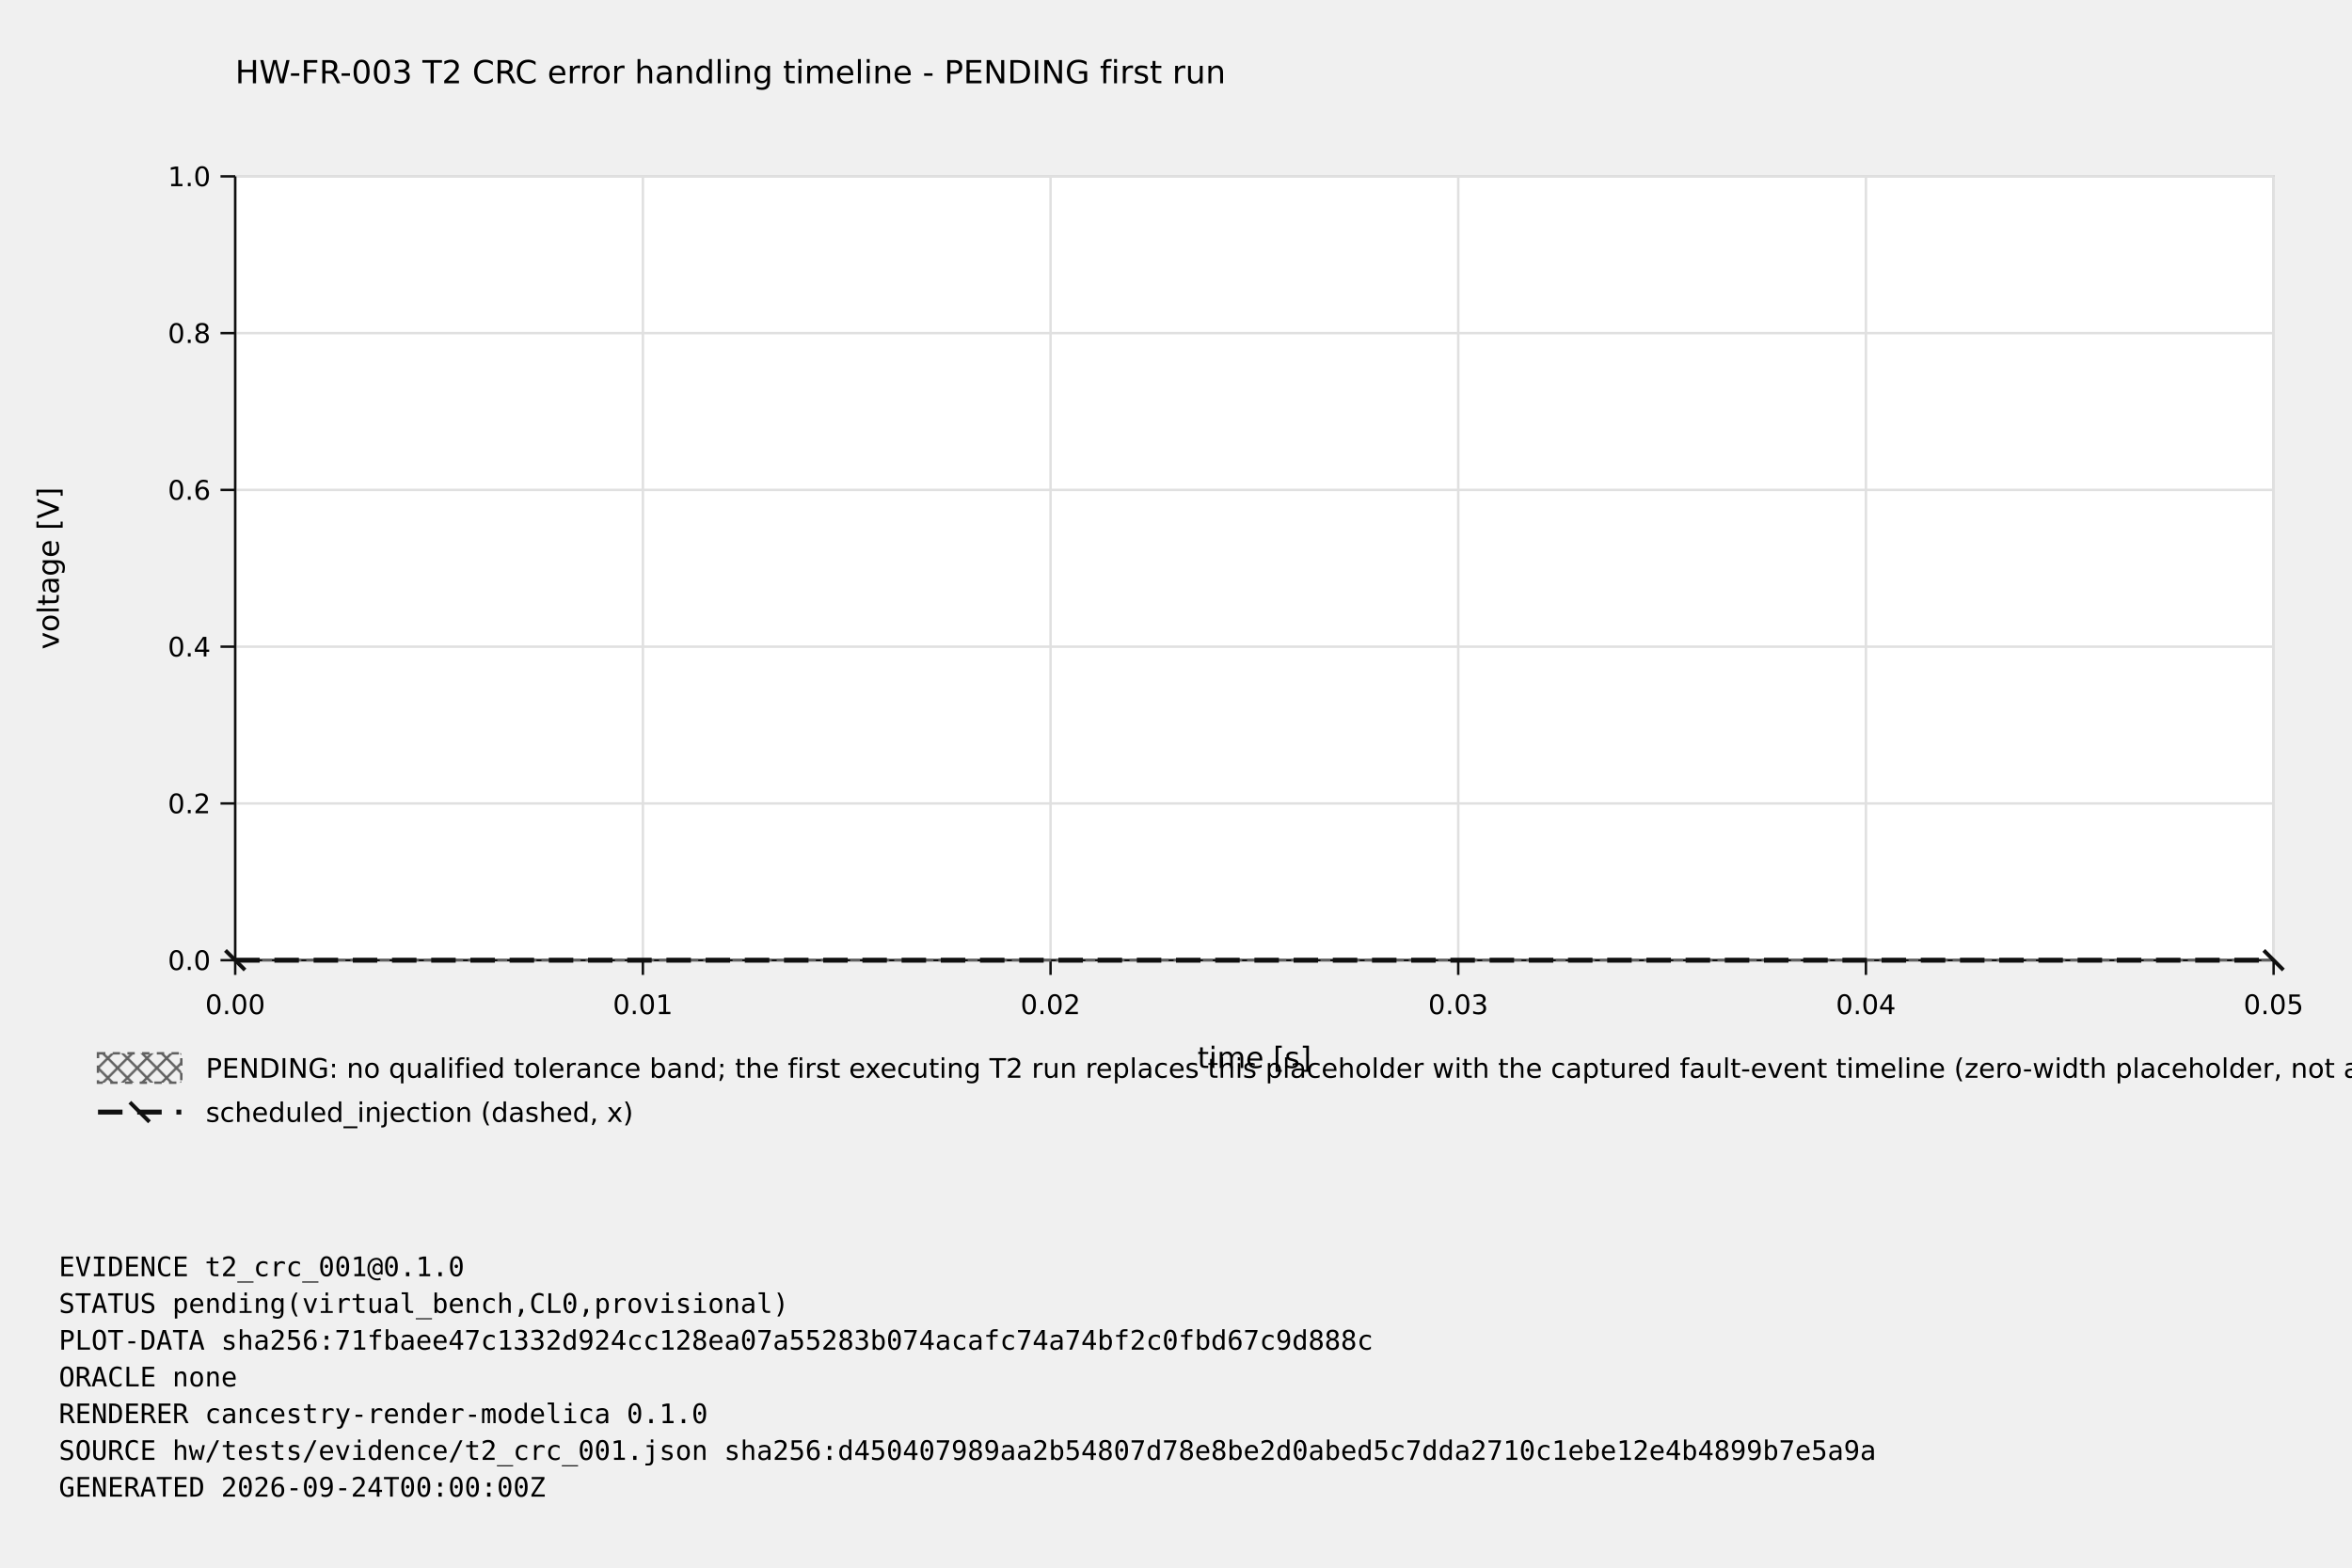
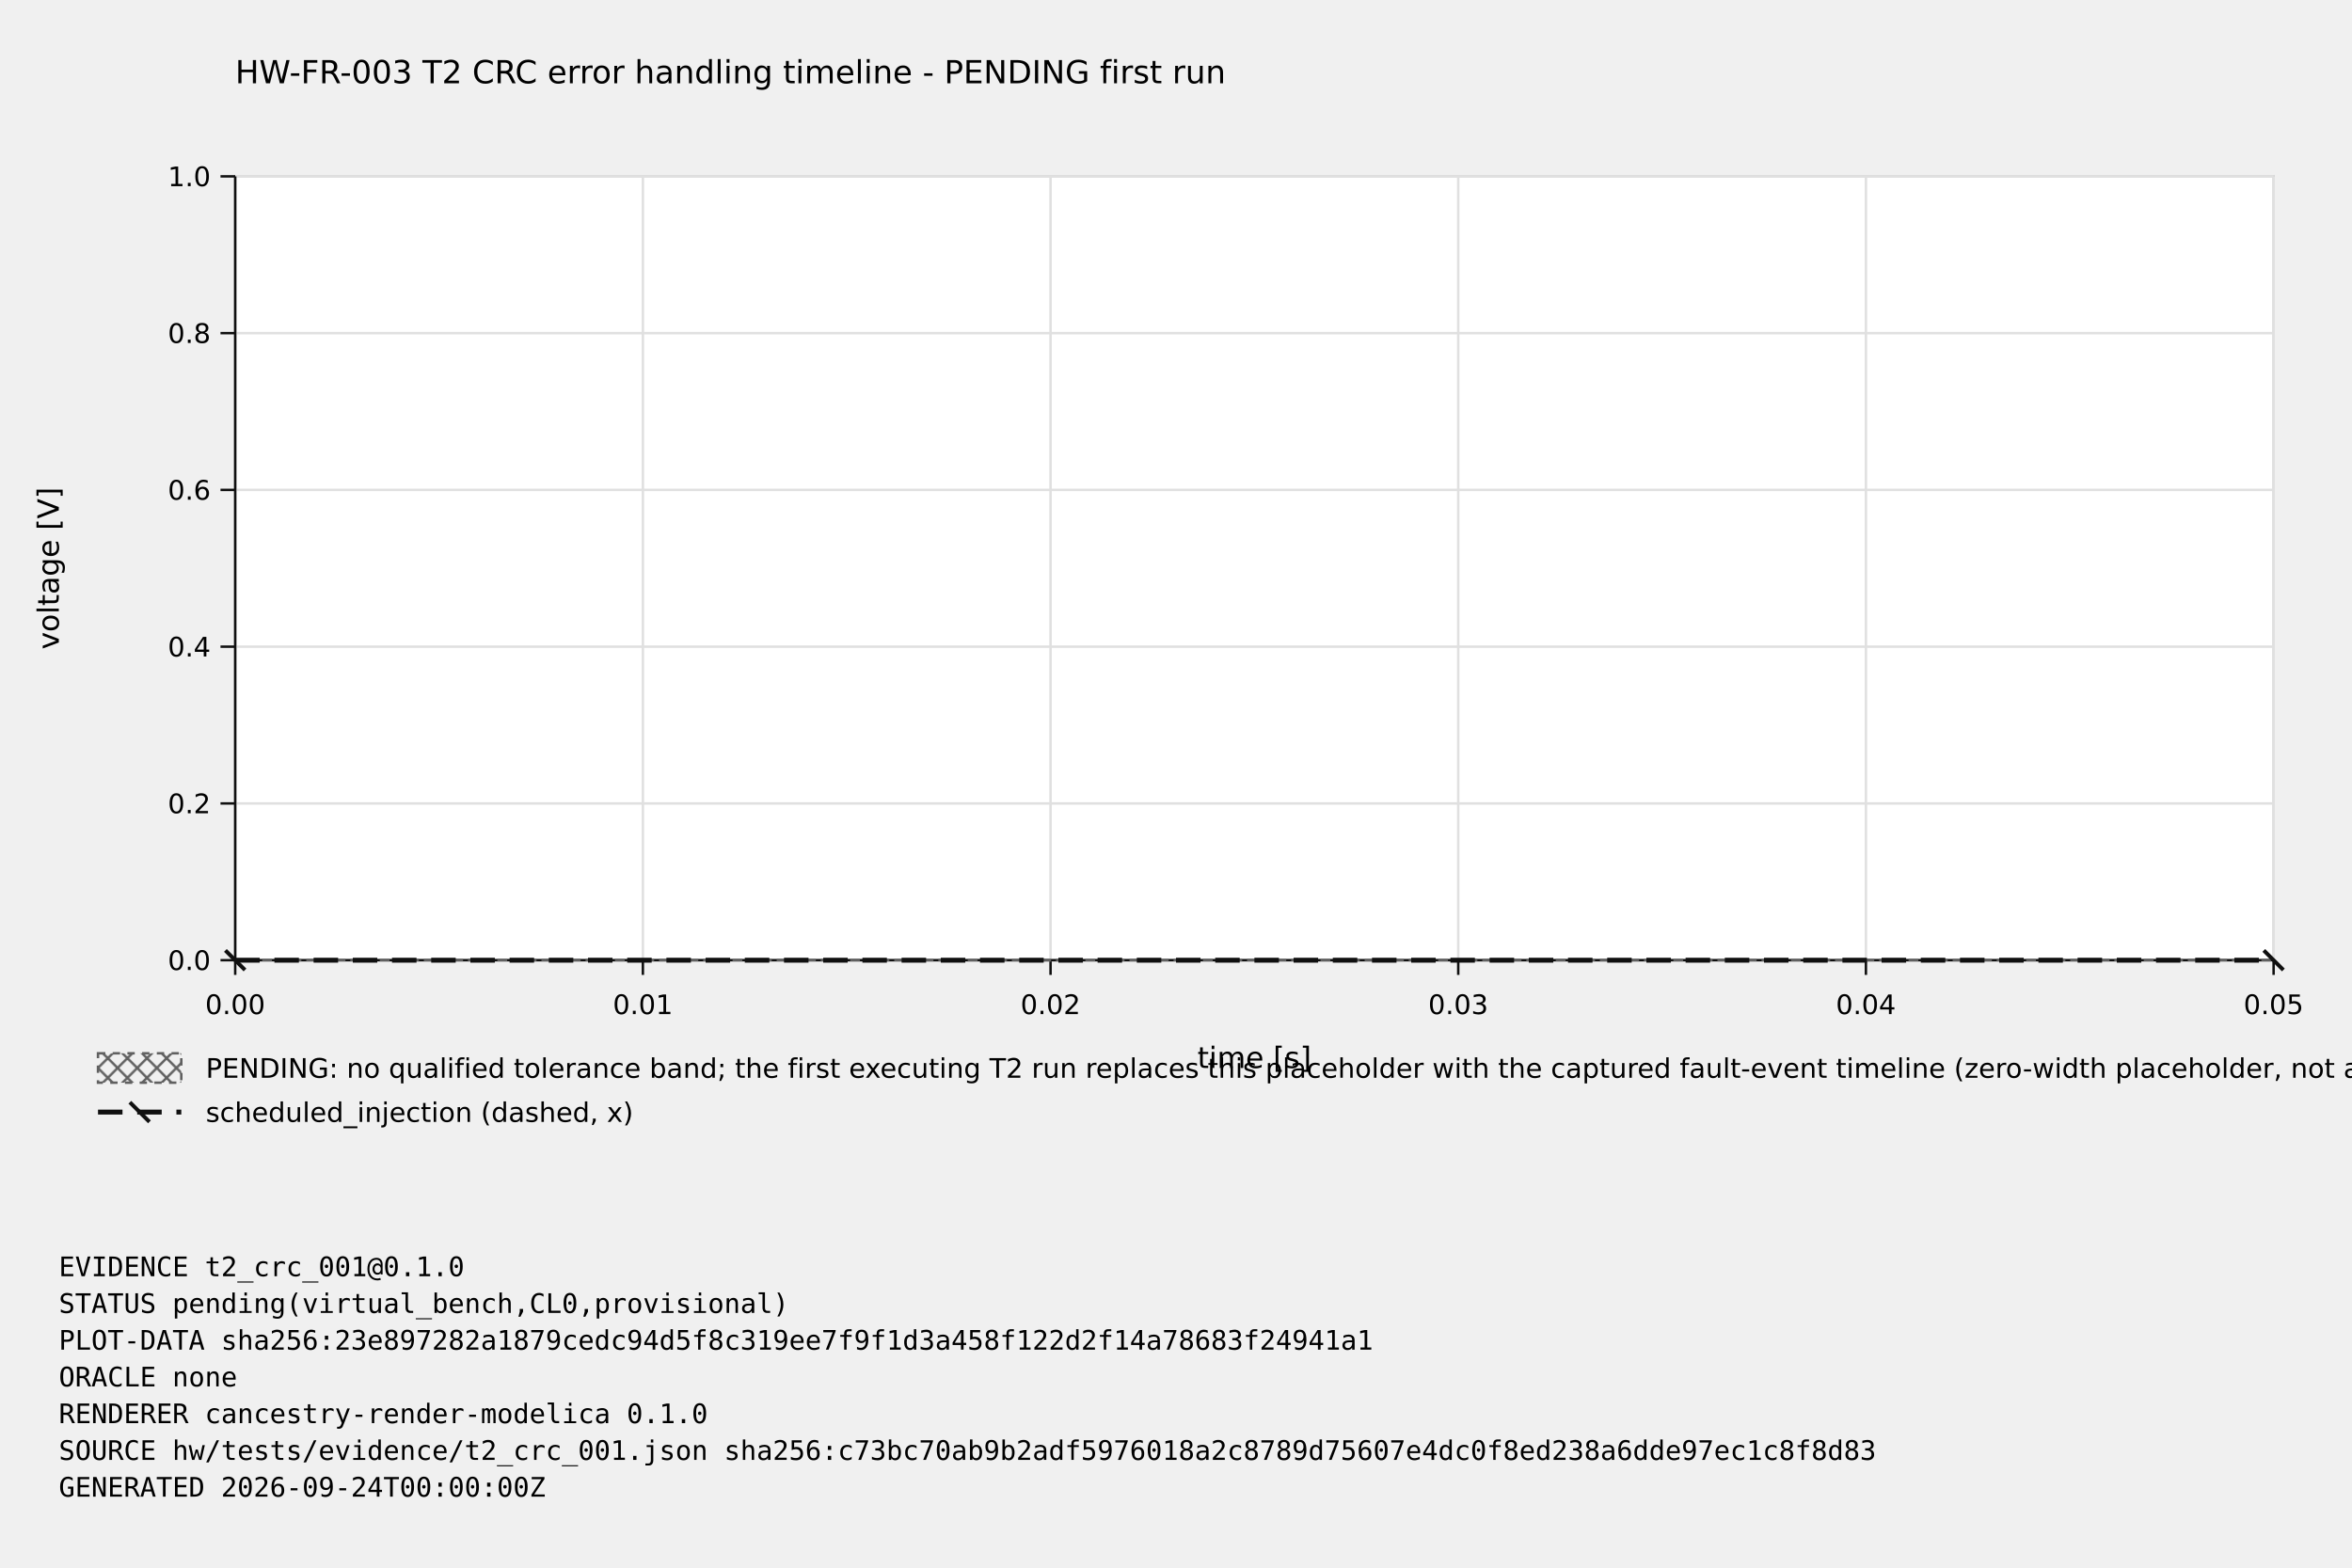
<svg xmlns="http://www.w3.org/2000/svg" width="960" height="640" viewBox="0 0 960 640" role="img" aria-labelledby="t2_crc_001-title t2_crc_001-desc">
  <defs>
    <pattern id="hatch-0" width="8" height="8" patternUnits="userSpaceOnUse">
      <line x1="0" y1="0" x2="8" y2="8" stroke="#606060" stroke-width="1" />
      <line x1="8" y1="0" x2="0" y2="8" stroke="#606060" stroke-width="1" />
    </pattern>
  </defs>
  <rect x="96" y="72" width="832" height="320" fill="#ffffff" stroke="#d0d0d0" />
  <line x1="96.000" y1="72" x2="96.000" y2="392" stroke="#e0e0e0" />
  <line x1="96.000" y1="392" x2="96.000" y2="398" stroke="#101010" />
  <text x="96.000" y="414" text-anchor="middle" font-family="DejaVu Sans, sans-serif" font-size="11">0.00</text>
  <line x1="262.400" y1="72" x2="262.400" y2="392" stroke="#e0e0e0" />
  <line x1="262.400" y1="392" x2="262.400" y2="398" stroke="#101010" />
  <text x="262.400" y="414" text-anchor="middle" font-family="DejaVu Sans, sans-serif" font-size="11">0.01</text>
  <line x1="428.800" y1="72" x2="428.800" y2="392" stroke="#e0e0e0" />
  <line x1="428.800" y1="392" x2="428.800" y2="398" stroke="#101010" />
  <text x="428.800" y="414" text-anchor="middle" font-family="DejaVu Sans, sans-serif" font-size="11">0.02</text>
  <line x1="595.200" y1="72" x2="595.200" y2="392" stroke="#e0e0e0" />
  <line x1="595.200" y1="392" x2="595.200" y2="398" stroke="#101010" />
  <text x="595.200" y="414" text-anchor="middle" font-family="DejaVu Sans, sans-serif" font-size="11">0.03</text>
  <line x1="761.600" y1="72" x2="761.600" y2="392" stroke="#e0e0e0" />
  <line x1="761.600" y1="392" x2="761.600" y2="398" stroke="#101010" />
  <text x="761.600" y="414" text-anchor="middle" font-family="DejaVu Sans, sans-serif" font-size="11">0.04</text>
  <line x1="928.000" y1="72" x2="928.000" y2="392" stroke="#e0e0e0" />
  <line x1="928.000" y1="392" x2="928.000" y2="398" stroke="#101010" />
  <text x="928.000" y="414" text-anchor="middle" font-family="DejaVu Sans, sans-serif" font-size="11">0.05</text>
  <line x1="96" y1="392.000" x2="928" y2="392.000" stroke="#e0e0e0" />
  <line x1="90" y1="392.000" x2="96" y2="392.000" stroke="#101010" />
  <text x="86" y="396.000" text-anchor="end" font-family="DejaVu Sans, sans-serif" font-size="11">0.0</text>
  <line x1="96" y1="328.000" x2="928" y2="328.000" stroke="#e0e0e0" />
  <line x1="90" y1="328.000" x2="96" y2="328.000" stroke="#101010" />
  <text x="86" y="332.000" text-anchor="end" font-family="DejaVu Sans, sans-serif" font-size="11">0.2</text>
  <line x1="96" y1="264.000" x2="928" y2="264.000" stroke="#e0e0e0" />
  <line x1="90" y1="264.000" x2="96" y2="264.000" stroke="#101010" />
  <text x="86" y="268.000" text-anchor="end" font-family="DejaVu Sans, sans-serif" font-size="11">0.4</text>
  <line x1="96" y1="200.000" x2="928" y2="200.000" stroke="#e0e0e0" />
  <line x1="90" y1="200.000" x2="96" y2="200.000" stroke="#101010" />
  <text x="86" y="204.000" text-anchor="end" font-family="DejaVu Sans, sans-serif" font-size="11">0.6</text>
  <line x1="96" y1="136.000" x2="928" y2="136.000" stroke="#e0e0e0" />
  <line x1="90" y1="136.000" x2="96" y2="136.000" stroke="#101010" />
  <text x="86" y="140.000" text-anchor="end" font-family="DejaVu Sans, sans-serif" font-size="11">0.8</text>
  <line x1="96" y1="72.000" x2="928" y2="72.000" stroke="#e0e0e0" />
  <line x1="90" y1="72.000" x2="96" y2="72.000" stroke="#101010" />
  <text x="86" y="76.000" text-anchor="end" font-family="DejaVu Sans, sans-serif" font-size="11">1.0</text>
  <line x1="96" y1="392" x2="928" y2="392" stroke="#101010" />
  <line x1="96" y1="72" x2="96" y2="392" stroke="#101010" />
  <text x="512" y="436" text-anchor="middle" font-family="DejaVu Sans, sans-serif" font-size="12">time [s]</text>
  <text x="24" y="232" text-anchor="middle" font-family="DejaVu Sans, sans-serif" font-size="12" transform="rotate(-90 24 232)">voltage [V]</text>
  <polygon points="96.000,392.000 928.000,392.000 928.000,392.000 96.000,392.000" fill="url(#hatch-0)" stroke="#606060" stroke-width="1" stroke-dasharray="3 3" />
  <polyline points="96.000,392.000 137.600,392.000 179.200,392.000 262.400,392.000 928.000,392.000" fill="none" stroke="#101010" stroke-width="2" stroke-dasharray="10 6" />
  <path d="M92.000,388.000 L100.000,396.000" stroke="#101010" stroke-width="1.6" />
  <path d="M924.000,388.000 L932.000,396.000" stroke="#101010" stroke-width="1.6" />
  <text x="96" y="34" font-family="DejaVu Sans, sans-serif" font-size="13">HW-FR-003 T2 CRC error handling timeline - PENDING first run</text>
  <g transform="translate(40,436)">
    <rect x="0" y="-6" width="34" height="12" fill="url(#hatch-0)" stroke="#606060" stroke-dasharray="3 3" />
    <text x="44" y="4" font-family="DejaVu Sans, sans-serif" font-size="11">PENDING: no qualified tolerance band; the first executing T2 run replaces this placeholder with the captured fault-event timeline (zero-width placeholder, not a tolerance claim)</text>
  </g>
  <g transform="translate(40,454)">
    <line x1="0" y1="0" x2="34" y2="0" stroke="#101010" stroke-width="2" stroke-dasharray="10 6" />
    <path d="M13.000,-4.000 L21.000,4.000" stroke="#101010" stroke-width="1.6" />
    <text x="44" y="4" font-family="DejaVu Sans, sans-serif" font-size="11">scheduled_injection (dashed, x)</text>
  </g>
  <text x="24" y="521" font-family="DejaVu Sans Mono, monospace" font-size="11">EVIDENCE  t2_crc_001@0.1.0</text>
  <text x="24" y="536" font-family="DejaVu Sans Mono, monospace" font-size="11">STATUS  pending(virtual_bench,CL0,provisional)</text>
-   <text x="24" y="551" font-family="DejaVu Sans Mono, monospace" font-size="11">PLOT-DATA  sha256:71fbaee47c1332d924cc128ea07a55283b074acafc74a74bf2c0fbd67c9d888c</text>
+   <text x="24" y="551" font-family="DejaVu Sans Mono, monospace" font-size="11">PLOT-DATA  sha256:23e897282a1879cedc94d5f8c319ee7f9f1d3a458f122d2f14a78683f24941a1</text>
  <text x="24" y="566" font-family="DejaVu Sans Mono, monospace" font-size="11">ORACLE  none</text>
  <text x="24" y="581" font-family="DejaVu Sans Mono, monospace" font-size="11">RENDERER  cancestry-render-modelica 0.1.0</text>
-   <text x="24" y="596" font-family="DejaVu Sans Mono, monospace" font-size="11">SOURCE  hw/tests/evidence/t2_crc_001.json sha256:d450407989aa2b54807d78e8be2d0abed5c7dda2710c1ebe12e4b4899b7e5a9a</text>
+   <text x="24" y="596" font-family="DejaVu Sans Mono, monospace" font-size="11">SOURCE  hw/tests/evidence/t2_crc_001.json sha256:c73bc70ab9b2adf5976018a2c8789d75607e4dc0f8ed238a6dde97ec1c8f8d83</text>
  <text x="24" y="611" font-family="DejaVu Sans Mono, monospace" font-size="11">GENERATED  2026-09-24T00:00:00Z</text>
</svg>
